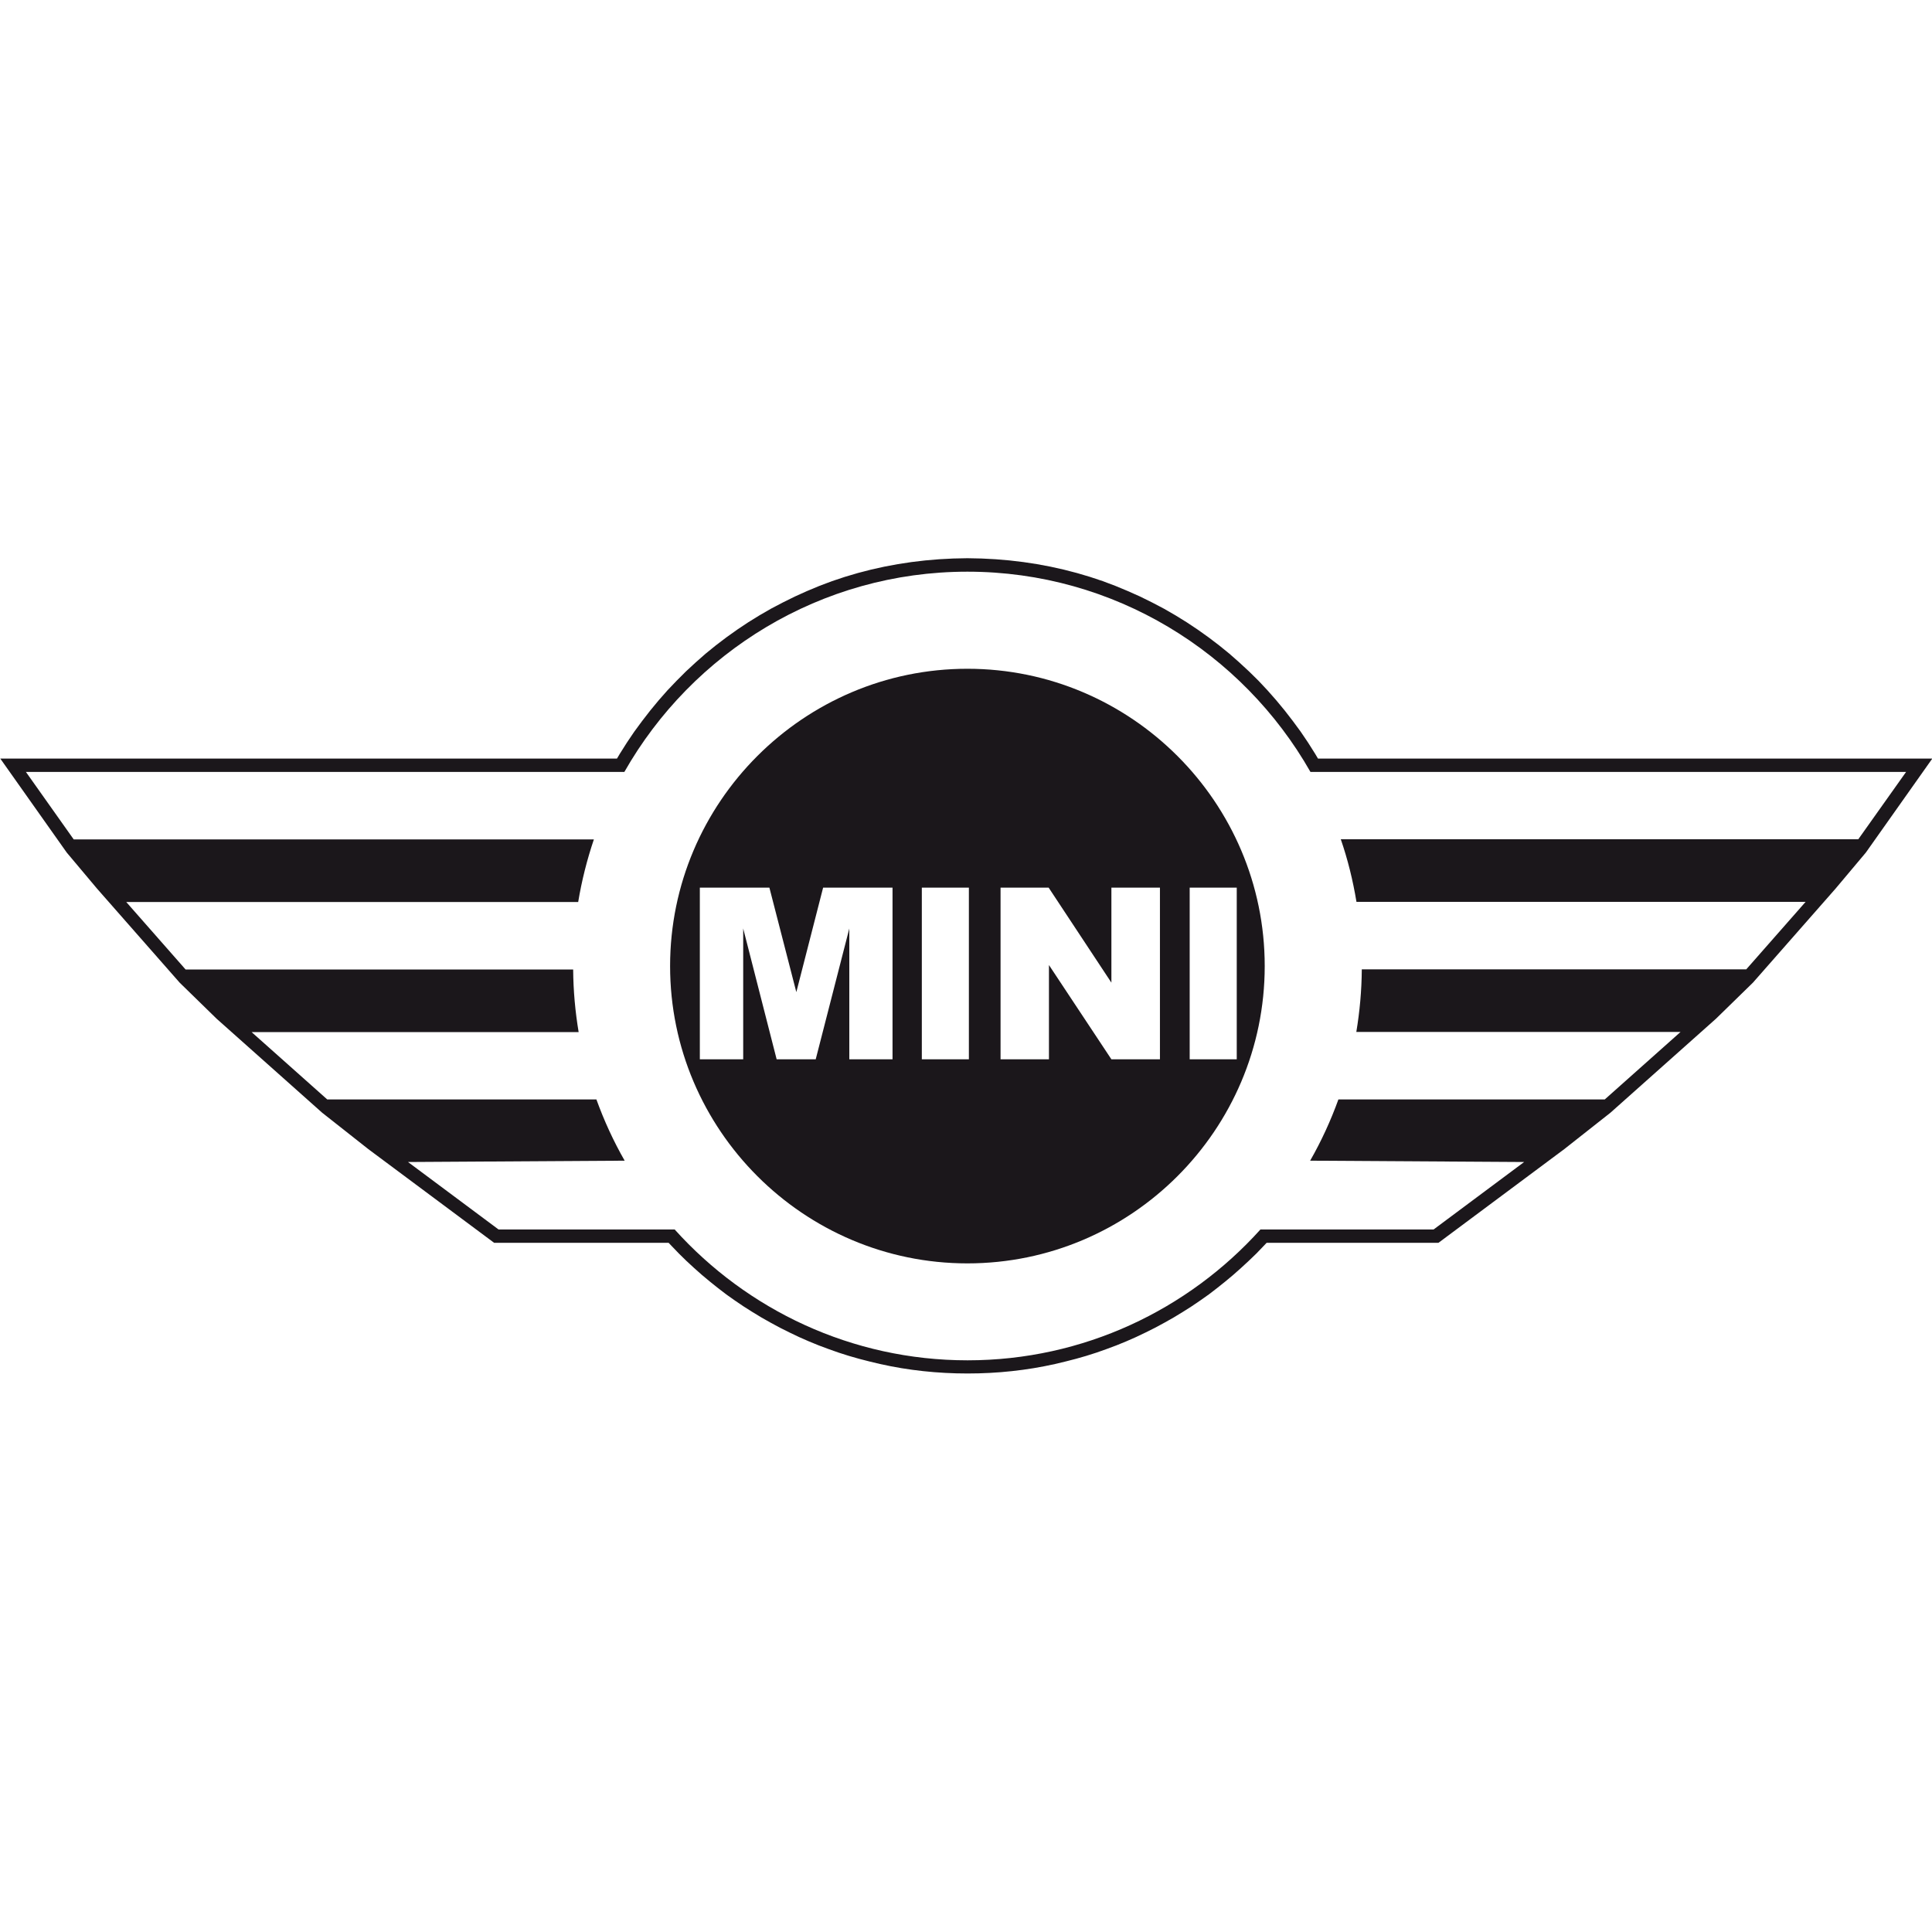
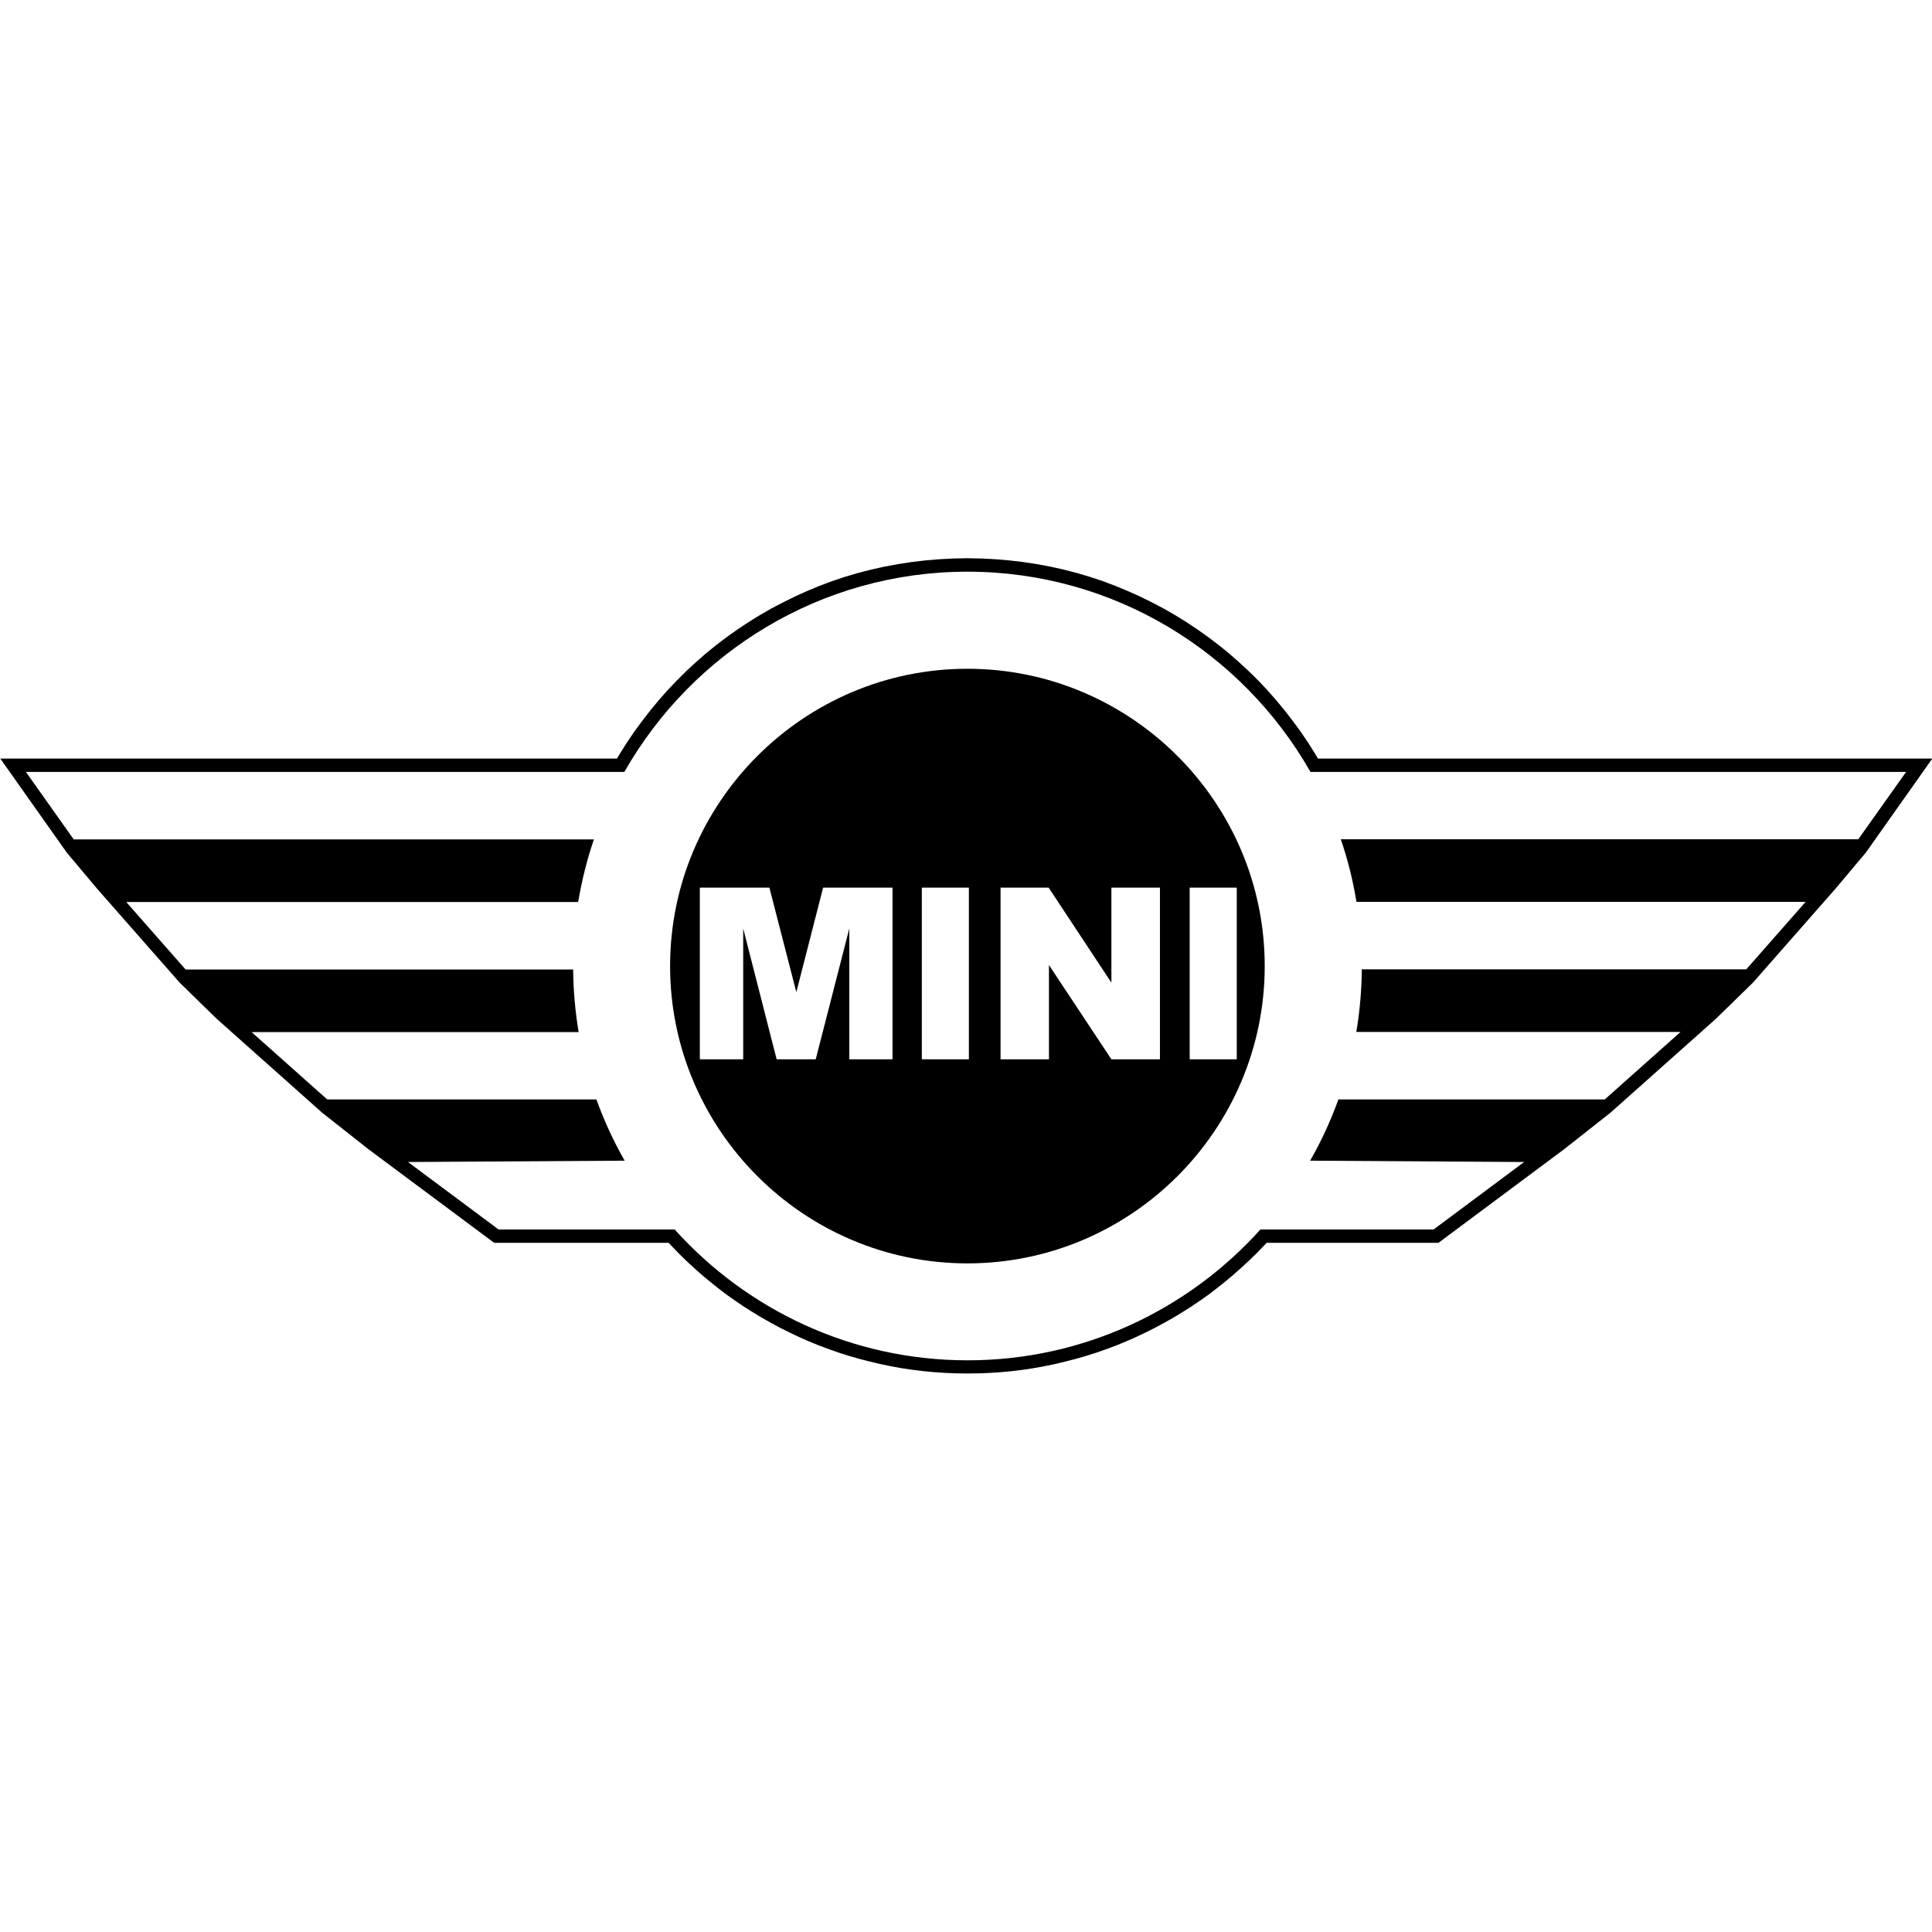
<svg xmlns="http://www.w3.org/2000/svg" version="1.1" x="0px" y="0px" viewBox="0 0 1305.5 1305.5" xml:space="preserve" fill="currentColor">
-   <style type="text/css">.st0{fill:#1B171B;}</style>
  <g>
    <path class="st0" d="M890.6,512.6l-1.9-3.2l-4.8-7.6l-5-7.4l-5.3-7.2l-5.5-7.1l-5.7-6.9l-5.9-6.7l-6.1-6.5l-6.4-6.3l-6.6-6.1 l-6.7-5.9l-6.9-5.6l-7.1-5.4l-7.3-5.2l-7.5-5l-7.6-4.7l-7.8-4.5l-8-4.2l-8.1-4l-8.3-3.7l-8.4-3.5l-8.5-3.2l-8.7-2.9l-8.8-2.6 l-8.9-2.3l-9-2l-9.1-1.7l-9.2-1.4l-9.3-1.1l-9.4-0.8l-9.5-0.5l-9.6-0.2l-9.6,0.2l-9.5,0.5l-9.4,0.8l-9.3,1.1l-9.2,1.4l-9.1,1.7 l-9,2l-8.9,2.3l-8.8,2.6l-8.7,2.9l-8.5,3.2l-8.4,3.5l-8.2,3.7l-8.1,4l-8,4.2l-7.8,4.5l-7.6,4.7l-7.5,5l-7.3,5.2l-7.1,5.4l-6.9,5.6 l-6.7,5.9l-6.6,6.1l-6.3,6.3l-6.2,6.5l-5.9,6.7l-5.7,6.9l-5.5,7.1l-5.3,7.2l-5,7.4l-4.8,7.6l-1.9,3.2H0.2l44.9,63.5l20.5,24.4 l55.8,63.5l25,24.4l71.3,63.5l31.2,24.6l85,63.3h117.9l2.1,2.2l4.9,5.1l5,4.9l5.2,4.8l5.3,4.7l5.4,4.5l5.5,4.4l5.6,4.3l5.8,4.1 l5.9,4l6,3.8l6.1,3.7l6.2,3.5l6.3,3.4l6.4,3.2l6.5,3.1l6.6,2.9l6.6,2.7l6.7,2.5l6.8,2.4l6.9,2.2l7,2l7,1.8l7.1,1.7l7.2,1.5l7.2,1.3 l7.3,1.1l7.4,0.9l7.4,0.7l7.5,0.5l7.5,0.3l7.6,0.1l7.6-0.1l7.5-0.3l7.5-0.5l7.4-0.7l7.4-0.9l7.3-1.1l7.2-1.3l7.2-1.5l7.1-1.7l7-1.8 l7-2l6.9-2.2l6.8-2.4l6.7-2.5l6.6-2.7l6.6-2.9l6.5-3.1l6.4-3.2l6.3-3.4l6.2-3.5l6.1-3.7l6-3.8l5.9-4l5.8-4.1l5.6-4.3l5.5-4.4 l5.4-4.5l5.3-4.7l5.2-4.8l5.1-4.9l4.9-5.1l2.1-2.2h116.1l85-63.3l31.2-24.6l71.3-63.5l25-24.4l55.8-63.5l20.5-24.4l44.9-63.5H890.6 z M1255.7,567.1H906c4.7,13.6,8.2,27.8,10.6,42.3h303.5l-40.1,45.6H920.2c-0.1,14.4-1.4,28.5-3.7,42.3h219.1l-51.2,45.6h-180 c-5.2,14.4-11.6,28.3-19.1,41.4l144.6,0.9l-61.2,45.6h-117c-48.8,54.2-119.5,88.4-197.9,88.4c-78.4,0-149.1-34.2-197.9-88.4H336.9 l-61.2-45.6l146.4-0.9c-7.5-13.1-13.9-27-19.1-41.4H221.1L170,697.4h221c-2.3-13.8-3.6-27.9-3.7-42.3H125.4l-40.1-45.6h305.4 c2.4-14.5,6-28.7,10.6-42.3H49.8l-32.3-45.6h404.4c45.9-80.7,132.7-135.3,231.8-135.3c99.1,0,185.9,54.6,231.8,135.3H1288 L1255.7,567.1z" />
    <path class="st0" d="M653.7,451.9c-110.6,0-200.9,90.2-200.9,200.9c0,110.6,90.2,200.9,200.9,200.9s200.9-90.2,200.9-200.9 C854.6,542.1,764.3,451.9,653.7,451.9z M603.1,715.8h-29.2v-88.4l-22.7,88.4h-26.4l-22.6-88.4v88.4h-29.3v-116h47l18.2,70.6 l18.1-70.6h46.9V715.8z M654.7,715.8h-31.8v-116h31.8V715.8z M783.8,715.8H751l-42.2-63.7v63.7h-32.7v-116h32.5L751,664v-64.2h32.8 V715.8z M803.9,715.8v-116h31.8v116H803.9z" />
  </g>
</svg>
